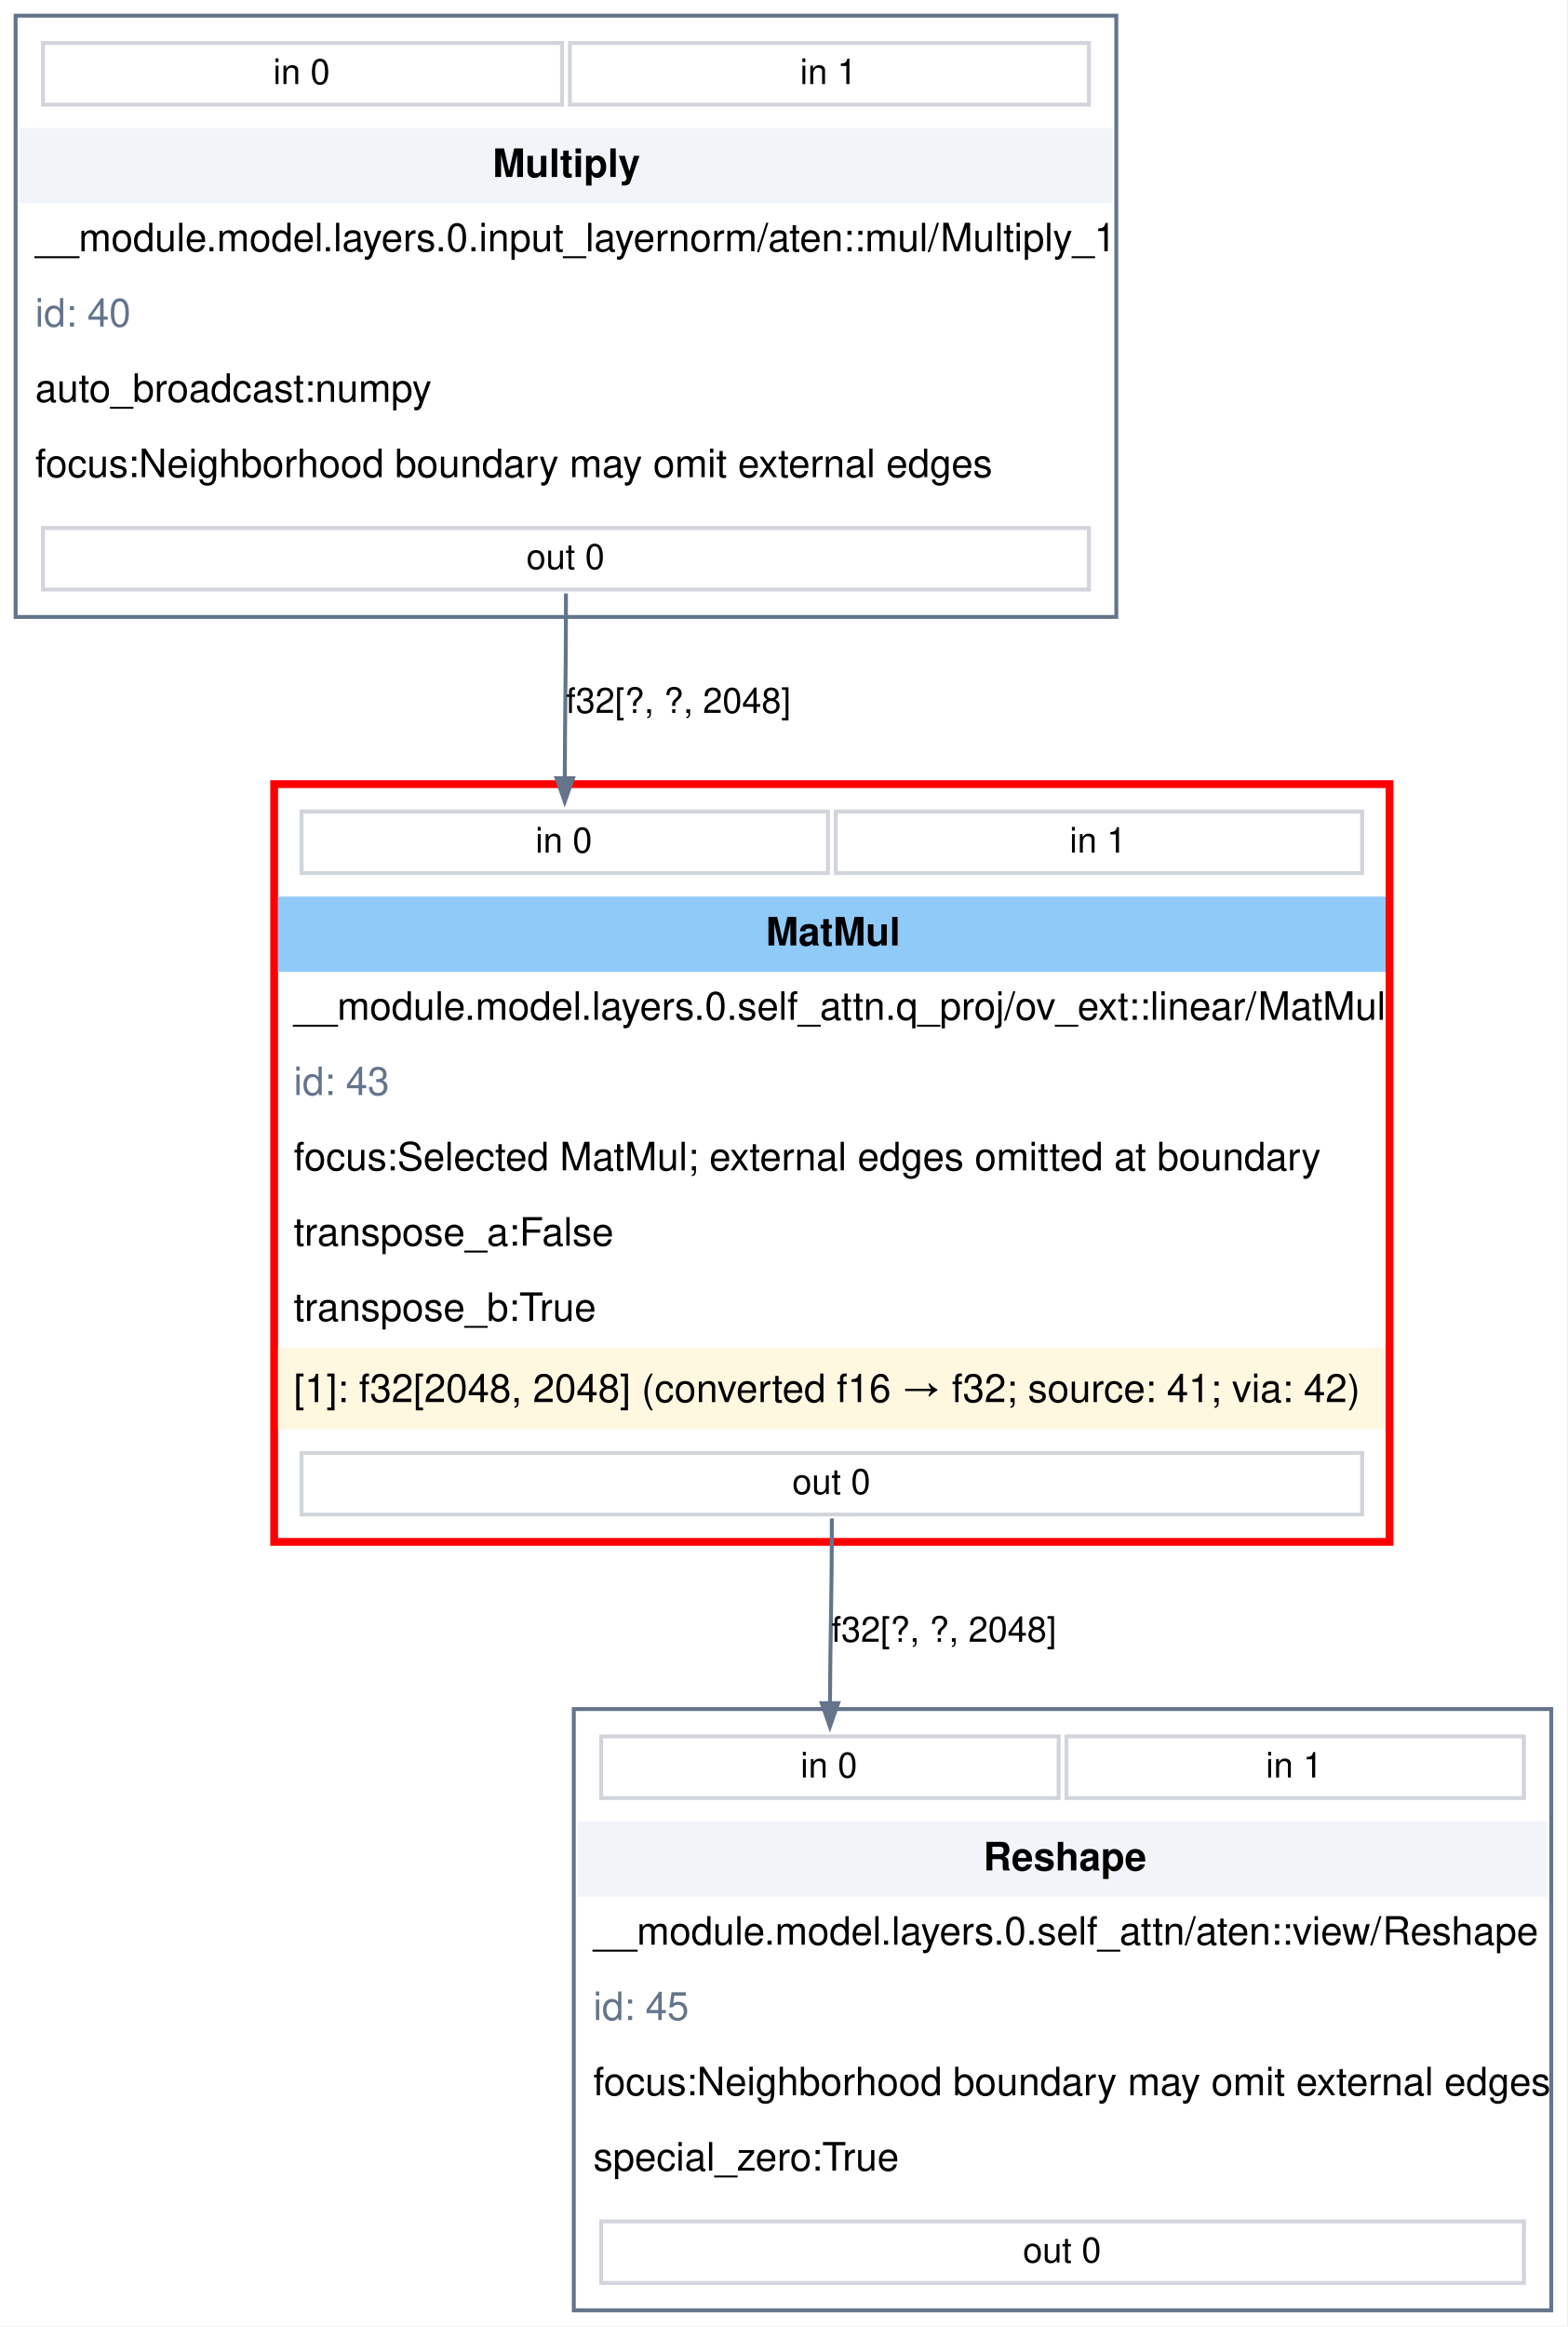
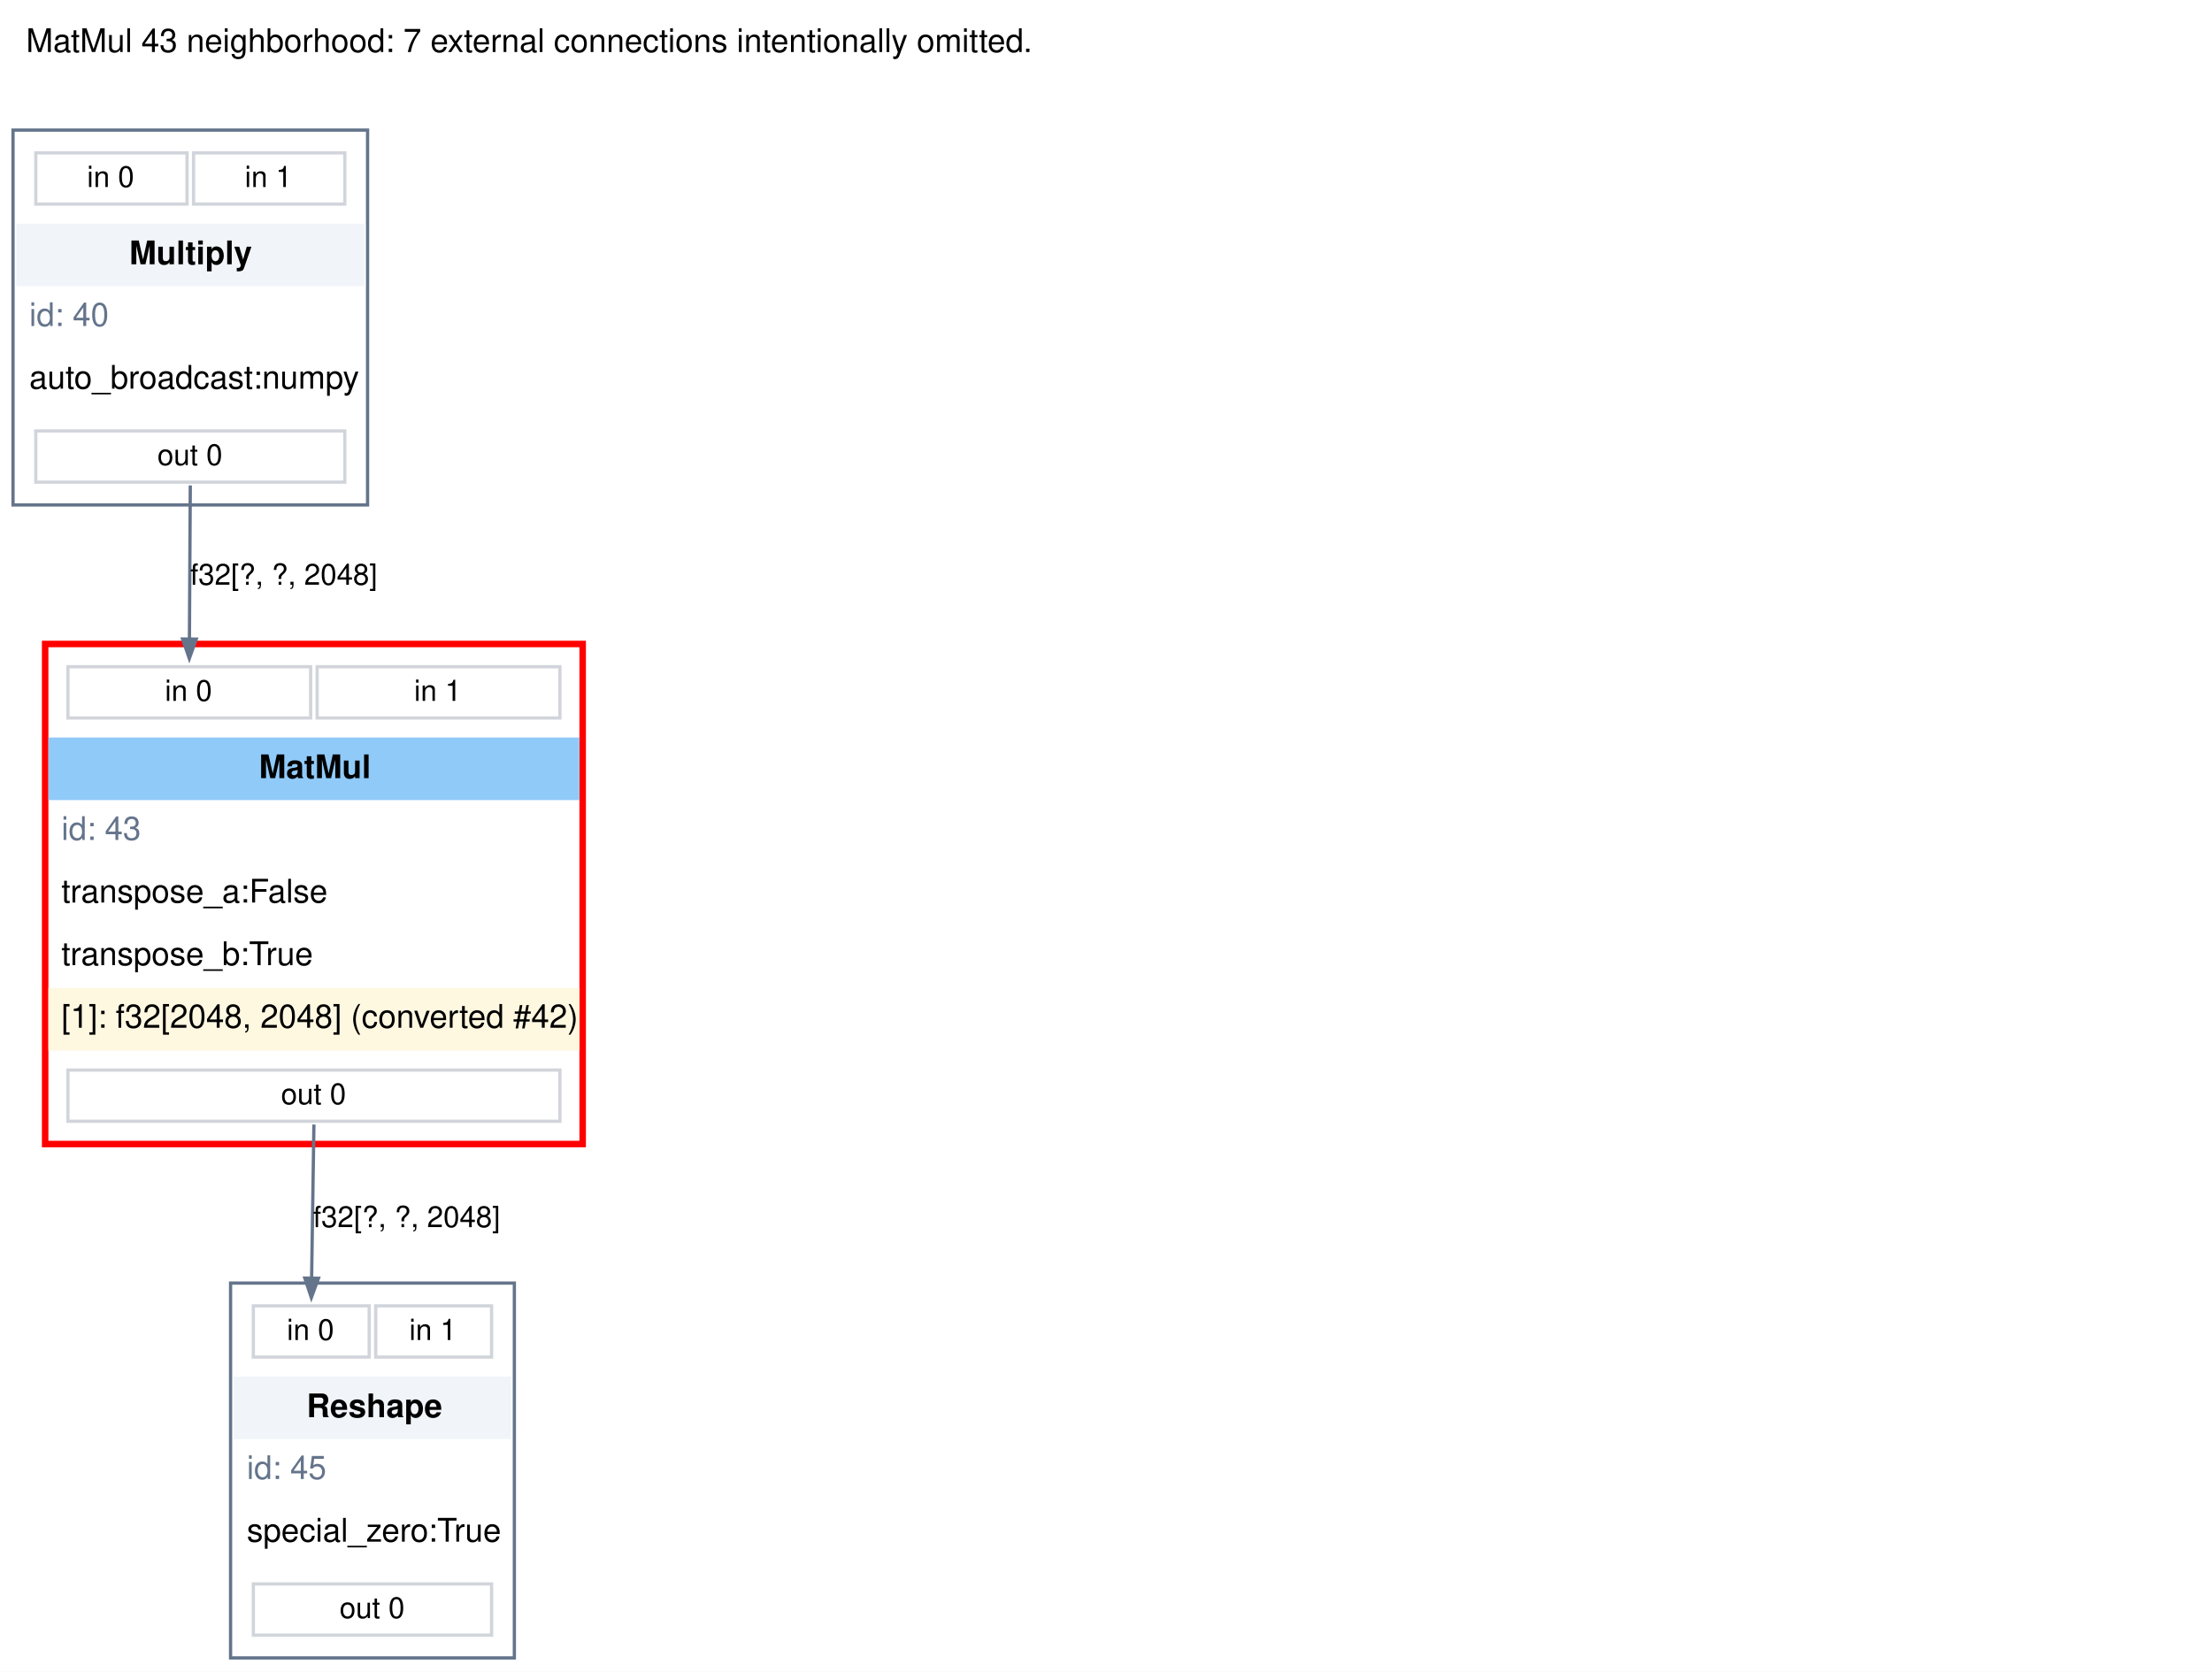
- <svg xmlns="http://www.w3.org/2000/svg" xmlns:xlink="http://www.w3.org/1999/xlink" width="401pt" height="595pt" viewBox="0.00 0.00 401.00 595.00">
-   <g id="graph0" class="graph" transform="scale(1 1) rotate(0) translate(4 590.75)">
-     <polygon fill="white" stroke="none" points="-4,4 -4,-590.75 396.75,-590.75 396.75,4 -4,4" />
-     <g id="node-40" class="node">
-       <g id="a_node-40">
-         <a xlink:title="__module.model.layers.0.input_layernorm/aten::mul/Multiply_1 (Multiply, id: 40)">
-           <polygon fill="none" stroke="#64748b" points="0,-433 0,-586.75 281.5,-586.75 281.5,-433 0,-433" />
-           <polygon fill="none" stroke="#d1d5db" points="7,-564 7,-579.75 139.75,-579.75 139.75,-564 7,-564" />
-           <text xml:space="preserve" text-anchor="start" x="65.88" y="-569.25" font-family="Helvetica,sans-Serif" font-size="9.00">in 0</text>
-           <polygon fill="none" stroke="#d1d5db" points="141.75,-564 141.75,-579.75 274.5,-579.75 274.5,-564 141.75,-564" />
-           <text xml:space="preserve" text-anchor="start" x="200.62" y="-569.25" font-family="Helvetica,sans-Serif" font-size="9.00">in 1</text>
-           <polygon fill="#f1f5f9" stroke="none" points="1,-538.75 1,-558 280.5,-558 280.5,-538.75 1,-538.75" />
-           <text xml:space="preserve" text-anchor="start" x="122" y="-545.5" font-family="Helvetica,sans-Serif" font-weight="bold" font-size="10.00">Multiply</text>
-           <text xml:space="preserve" text-anchor="start" x="5" y="-526.5" font-family="Helvetica,sans-Serif" font-size="10.00">__module.model.layers.0.input_layernorm/aten::mul/Multiply_1</text>
-           <text xml:space="preserve" text-anchor="start" x="5" y="-507.25" font-family="Helvetica,sans-Serif" font-size="10.00" fill="#64748b">id: 40</text>
-           <text xml:space="preserve" text-anchor="start" x="5" y="-488" font-family="Helvetica,sans-Serif" font-size="10.00">auto_broadcast:numpy</text>
-           <text xml:space="preserve" text-anchor="start" x="5" y="-468.75" font-family="Helvetica,sans-Serif" font-size="10.00">focus:Neighborhood boundary may omit external edges</text>
-           <polygon fill="none" stroke="#d1d5db" points="7,-440 7,-455.75 274.5,-455.75 274.5,-440 7,-440" />
-           <text xml:space="preserve" text-anchor="start" x="130.62" y="-445.25" font-family="Helvetica,sans-Serif" font-size="9.00">out 0</text>
-         </a>
+ <svg xmlns="http://www.w3.org/2000/svg" xmlns:xlink="http://www.w3.org/1999/xlink" width="680pt" height="514pt" viewBox="0 0 680 514">
+   <rect x="0.0" y="0.0" width="680" height="514.0" fill="white" />
+   <text x="8" y="16" font-family="Helvetica" font-size="10">MatMul 43 neighborhood: 7 external connections intentionally omitted.</text>
+   <g transform="translate(0 36)">
+     <g id="graph0" class="graph" transform="scale(1 1) rotate(0) translate(4 473.75)">
+       <polygon fill="white" stroke="none" points="-4,4 -4,-473.75 180.12,-473.75 180.12,4 -4,4" />
+       <g id="node-40" class="node">
+         <g id="a_node-40">
+           <a xlink:title="__module.model.layers.0.input_layernorm/aten::mul/Multiply_1 (Multiply, id: 40)">
+             <polygon fill="none" stroke="#64748b" points="0,-354.5 0,-469.75 109,-469.75 109,-354.5 0,-354.5" />
+             <polygon fill="none" stroke="#d1d5db" points="7,-447 7,-462.75 53.5,-462.75 53.5,-447 7,-447" />
+             <text xml:space="preserve" text-anchor="start" x="22.75" y="-452.25" font-family="Helvetica,sans-Serif" font-size="9.00">in 0</text>
+             <polygon fill="none" stroke="#d1d5db" points="55.5,-447 55.5,-462.75 102,-462.75 102,-447 55.5,-447" />
+             <text xml:space="preserve" text-anchor="start" x="71.25" y="-452.25" font-family="Helvetica,sans-Serif" font-size="9.00">in 1</text>
+             <polygon fill="#f1f5f9" stroke="none" points="1,-421.75 1,-441 108,-441 108,-421.75 1,-421.75" />
+             <text xml:space="preserve" text-anchor="start" x="35.75" y="-428.5" font-family="Helvetica,sans-Serif" font-weight="bold" font-size="10.00">Multiply</text>
+             <text xml:space="preserve" text-anchor="start" x="5" y="-409.5" font-family="Helvetica,sans-Serif" font-size="10.00" fill="#64748b">id: 40</text>
+             <text xml:space="preserve" text-anchor="start" x="5" y="-390.25" font-family="Helvetica,sans-Serif" font-size="10.00">auto_broadcast:numpy</text>
+             <polygon fill="none" stroke="#d1d5db" points="7,-361.5 7,-377.25 102,-377.25 102,-361.5 7,-361.5" />
+             <text xml:space="preserve" text-anchor="start" x="44.38" y="-366.75" font-family="Helvetica,sans-Serif" font-size="9.00">out 0</text>
+           </a>
+         </g>
      </g>
-     </g>
-     <g id="node-43" class="node">
-       <g id="a_node-43">
-         <a xlink:title="__module.model.layers.0.self_attn.q_proj/ov_ext::linear/MatMul (MatMul, id: 43)">
-           <polygon fill="none" stroke="red" stroke-width="2" points="66.12,-196.5 66.12,-390.25 351.38,-390.25 351.38,-196.5 66.12,-196.5" />
-           <polygon fill="none" stroke="#d1d5db" points="73.12,-367.5 73.12,-383.25 207.75,-383.25 207.75,-367.5 73.12,-367.5" />
-           <text xml:space="preserve" text-anchor="start" x="132.94" y="-372.75" font-family="Helvetica,sans-Serif" font-size="9.00">in 0</text>
-           <polygon fill="none" stroke="#d1d5db" points="209.75,-367.5 209.75,-383.25 344.38,-383.25 344.38,-367.5 209.75,-367.5" />
-           <text xml:space="preserve" text-anchor="start" x="269.56" y="-372.75" font-family="Helvetica,sans-Serif" font-size="9.00">in 1</text>
-           <polygon fill="#90caf9" stroke="none" points="67.12,-342.25 67.12,-361.5 350.38,-361.5 350.38,-342.25 67.12,-342.25" />
-           <text xml:space="preserve" text-anchor="start" x="191.88" y="-349" font-family="Helvetica,sans-Serif" font-weight="bold" font-size="10.00">MatMul</text>
-           <text xml:space="preserve" text-anchor="start" x="71.12" y="-330" font-family="Helvetica,sans-Serif" font-size="10.00">__module.model.layers.0.self_attn.q_proj/ov_ext::linear/MatMul</text>
-           <text xml:space="preserve" text-anchor="start" x="71.12" y="-310.75" font-family="Helvetica,sans-Serif" font-size="10.00" fill="#64748b">id: 43</text>
-           <text xml:space="preserve" text-anchor="start" x="71.12" y="-291.5" font-family="Helvetica,sans-Serif" font-size="10.00">focus:Selected MatMul; external edges omitted at boundary</text>
-           <text xml:space="preserve" text-anchor="start" x="71.12" y="-272.25" font-family="Helvetica,sans-Serif" font-size="10.00">transpose_a:False</text>
-           <text xml:space="preserve" text-anchor="start" x="71.12" y="-253" font-family="Helvetica,sans-Serif" font-size="10.00">transpose_b:True</text>
-           <polygon fill="#fff8e1" stroke="none" points="67.12,-225.25 67.12,-246 350.38,-246 350.38,-225.25 67.12,-225.25" />
-           <text xml:space="preserve" text-anchor="start" x="71.12" y="-232.25" font-family="Helvetica,sans-Serif" font-size="10.00">[1]: f32[2048, 2048] (converted f16 → f32; source: 41; via: 42)</text>
-           <polygon fill="none" stroke="#d1d5db" points="73.12,-203.5 73.12,-219.25 344.38,-219.25 344.38,-203.5 73.12,-203.5" />
-           <text xml:space="preserve" text-anchor="start" x="198.62" y="-208.75" font-family="Helvetica,sans-Serif" font-size="9.00">out 0</text>
-         </a>
+       <g id="node-43" class="node">
+         <g id="a_node-43">
+           <a xlink:title="__module.model.layers.0.self_attn.q_proj/ov_ext::linear/MatMul (MatMul, id: 43)">
+             <polygon fill="none" stroke="red" stroke-width="2" points="9.88,-158 9.88,-311.75 175.12,-311.75 175.12,-158 9.88,-158" />
+             <polygon fill="none" stroke="#d1d5db" points="16.88,-289 16.88,-304.75 91.5,-304.75 91.5,-289 16.88,-289" />
+             <text xml:space="preserve" text-anchor="start" x="46.69" y="-294.25" font-family="Helvetica,sans-Serif" font-size="9.00">in 0</text>
+             <polygon fill="none" stroke="#d1d5db" points="93.5,-289 93.5,-304.75 168.12,-304.75 168.12,-289 93.5,-289" />
+             <text xml:space="preserve" text-anchor="start" x="123.31" y="-294.25" font-family="Helvetica,sans-Serif" font-size="9.00">in 1</text>
+             <polygon fill="#90caf9" stroke="none" points="10.88,-263.75 10.88,-283 174.12,-283 174.12,-263.75 10.88,-263.75" />
+             <text xml:space="preserve" text-anchor="start" x="75.62" y="-270.5" font-family="Helvetica,sans-Serif" font-weight="bold" font-size="10.00">MatMul</text>
+             <text xml:space="preserve" text-anchor="start" x="14.88" y="-251.5" font-family="Helvetica,sans-Serif" font-size="10.00" fill="#64748b">id: 43</text>
+             <text xml:space="preserve" text-anchor="start" x="14.88" y="-232.25" font-family="Helvetica,sans-Serif" font-size="10.00">transpose_a:False</text>
+             <text xml:space="preserve" text-anchor="start" x="14.88" y="-213" font-family="Helvetica,sans-Serif" font-size="10.00">transpose_b:True</text>
+             <polygon fill="#fff8e1" stroke="none" points="10.88,-186.75 10.88,-206 174.12,-206 174.12,-186.75 10.88,-186.75" />
+             <text xml:space="preserve" text-anchor="start" x="14.88" y="-193.75" font-family="Helvetica,sans-Serif" font-size="10.00">[1]: f32[2048, 2048] (converted #42)</text>
+             <polygon fill="none" stroke="#d1d5db" points="16.88,-165 16.88,-180.75 168.12,-180.75 168.12,-165 16.88,-165" />
+             <text xml:space="preserve" text-anchor="start" x="82.38" y="-170.25" font-family="Helvetica,sans-Serif" font-size="9.00">out 0</text>
+           </a>
+         </g>
      </g>
-     </g>
-     <g id="edge-0" class="edge">
-       <g id="a_edge-0">
-         <a xlink:title="40:out 0 → 43:in 0">
-           <path fill="none" stroke="#64748b" d="M140.75,-439C140.75,-417.33 140.5,-410.13 140.45,-391.63" />
-           <polygon fill="#64748b" stroke="#64748b" points="142.55,-391.76 140.44,-385.76 138.35,-391.77 142.55,-391.76" />
-         </a>
+       <g id="edge-0" class="edge">
+         <g id="a_edge-0">
+           <a xlink:title="40:out 0 → 43:in 0">
+             <path fill="none" stroke="#64748b" d="M54.5,-360.5C54.5,-360.5 54.31,-327.75 54.23,-312.91" />
+             <polygon fill="#64748b" stroke="#64748b" points="56.33,-313.25 54.2,-307.26 52.13,-313.28 56.33,-313.25" />
+           </a>
+         </g>
+         <text xml:space="preserve" text-anchor="middle" x="83.25" y="-329.95" font-family="Helvetica,sans-Serif" font-size="9.00">f32[?, ?, 2048]</text>
      </g>
-       <text xml:space="preserve" text-anchor="middle" x="169.51" y="-408.45" font-family="Helvetica,sans-Serif" font-size="9.00">f32[?, ?, 2048]</text>
-     </g>
-     <g id="node-45" class="node">
-       <g id="a_node-45">
-         <a xlink:title="__module.model.layers.0.self_attn/aten::view/Reshape (Reshape, id: 45)">
-           <polygon fill="none" stroke="#64748b" points="142.75,0 142.75,-153.75 392.75,-153.75 392.75,0 142.75,0" />
-           <polygon fill="none" stroke="#d1d5db" points="149.75,-131 149.75,-146.75 266.75,-146.75 266.75,-131 149.75,-131" />
-           <text xml:space="preserve" text-anchor="start" x="200.75" y="-136.25" font-family="Helvetica,sans-Serif" font-size="9.00">in 0</text>
-           <polygon fill="none" stroke="#d1d5db" points="268.75,-131 268.75,-146.75 385.75,-146.75 385.75,-131 268.75,-131" />
-           <text xml:space="preserve" text-anchor="start" x="319.75" y="-136.25" font-family="Helvetica,sans-Serif" font-size="9.00">in 1</text>
-           <polygon fill="#f1f5f9" stroke="none" points="143.75,-105.75 143.75,-125 391.75,-125 391.75,-105.75 143.75,-105.75" />
-           <text xml:space="preserve" text-anchor="start" x="247.5" y="-112.5" font-family="Helvetica,sans-Serif" font-weight="bold" font-size="10.00">Reshape</text>
-           <text xml:space="preserve" text-anchor="start" x="147.75" y="-93.5" font-family="Helvetica,sans-Serif" font-size="10.00">__module.model.layers.0.self_attn/aten::view/Reshape</text>
-           <text xml:space="preserve" text-anchor="start" x="147.75" y="-74.25" font-family="Helvetica,sans-Serif" font-size="10.00" fill="#64748b">id: 45</text>
-           <text xml:space="preserve" text-anchor="start" x="147.75" y="-55" font-family="Helvetica,sans-Serif" font-size="10.00">focus:Neighborhood boundary may omit external edges</text>
-           <text xml:space="preserve" text-anchor="start" x="147.75" y="-35.75" font-family="Helvetica,sans-Serif" font-size="10.00">special_zero:True</text>
-           <polygon fill="none" stroke="#d1d5db" points="149.75,-7 149.75,-22.75 385.75,-22.75 385.75,-7 149.75,-7" />
-           <text xml:space="preserve" text-anchor="start" x="257.62" y="-12.25" font-family="Helvetica,sans-Serif" font-size="9.00">out 0</text>
-         </a>
+       <g id="node-45" class="node">
+         <g id="a_node-45">
+           <a xlink:title="__module.model.layers.0.self_attn/aten::view/Reshape (Reshape, id: 45)">
+             <polygon fill="none" stroke="#64748b" points="66.88,0 66.88,-115.25 154.12,-115.25 154.12,0 66.88,0" />
+             <polygon fill="none" stroke="#d1d5db" points="73.88,-92.5 73.88,-108.25 109.5,-108.25 109.5,-92.5 73.88,-92.5" />
+             <text xml:space="preserve" text-anchor="start" x="84.19" y="-97.75" font-family="Helvetica,sans-Serif" font-size="9.00">in 0</text>
+             <polygon fill="none" stroke="#d1d5db" points="111.5,-92.5 111.5,-108.25 147.12,-108.25 147.12,-92.5 111.5,-92.5" />
+             <text xml:space="preserve" text-anchor="start" x="121.81" y="-97.75" font-family="Helvetica,sans-Serif" font-size="9.00">in 1</text>
+             <polygon fill="#f1f5f9" stroke="none" points="67.88,-67.25 67.88,-86.5 153.12,-86.5 153.12,-67.25 67.88,-67.25" />
+             <text xml:space="preserve" text-anchor="start" x="90.25" y="-74" font-family="Helvetica,sans-Serif" font-weight="bold" font-size="10.00">Reshape</text>
+             <text xml:space="preserve" text-anchor="start" x="71.88" y="-55" font-family="Helvetica,sans-Serif" font-size="10.00" fill="#64748b">id: 45</text>
+             <text xml:space="preserve" text-anchor="start" x="71.88" y="-35.75" font-family="Helvetica,sans-Serif" font-size="10.00">special_zero:True</text>
+             <polygon fill="none" stroke="#d1d5db" points="73.88,-7 73.88,-22.75 147.12,-22.75 147.12,-7 73.88,-7" />
+             <text xml:space="preserve" text-anchor="start" x="100.38" y="-12.25" font-family="Helvetica,sans-Serif" font-size="9.00">out 0</text>
+           </a>
+         </g>
      </g>
-     </g>
-     <g id="edge-1" class="edge">
-       <g id="a_edge-1">
-         <a xlink:title="43:out 0 → 45:in 0">
-           <path fill="none" stroke="#64748b" d="M208.75,-202.5C208.75,-180.83 208.35,-173.63 208.27,-155.13" />
-           <polygon fill="#64748b" stroke="#64748b" points="210.37,-155.26 208.25,-149.26 206.17,-155.27 210.37,-155.26" />
-         </a>
+       <g id="edge-1" class="edge">
+         <g id="a_edge-1">
+           <a xlink:title="43:out 0 → 45:in 0">
+             <path fill="none" stroke="#64748b" d="M92.5,-164C92.5,-164 92.01,-131.25 91.79,-116.41" />
+             <polygon fill="#64748b" stroke="#64748b" points="93.9,-116.73 91.71,-110.76 89.7,-116.79 93.9,-116.73" />
+           </a>
+         </g>
+         <text xml:space="preserve" text-anchor="middle" x="121.02" y="-132.45" font-family="Helvetica,sans-Serif" font-size="9.00">f32[?, ?, 2048]</text>
      </g>
-       <text xml:space="preserve" text-anchor="middle" x="237.43" y="-170.95" font-family="Helvetica,sans-Serif" font-size="9.00">f32[?, ?, 2048]</text>
    </g>
  </g>
</svg>
